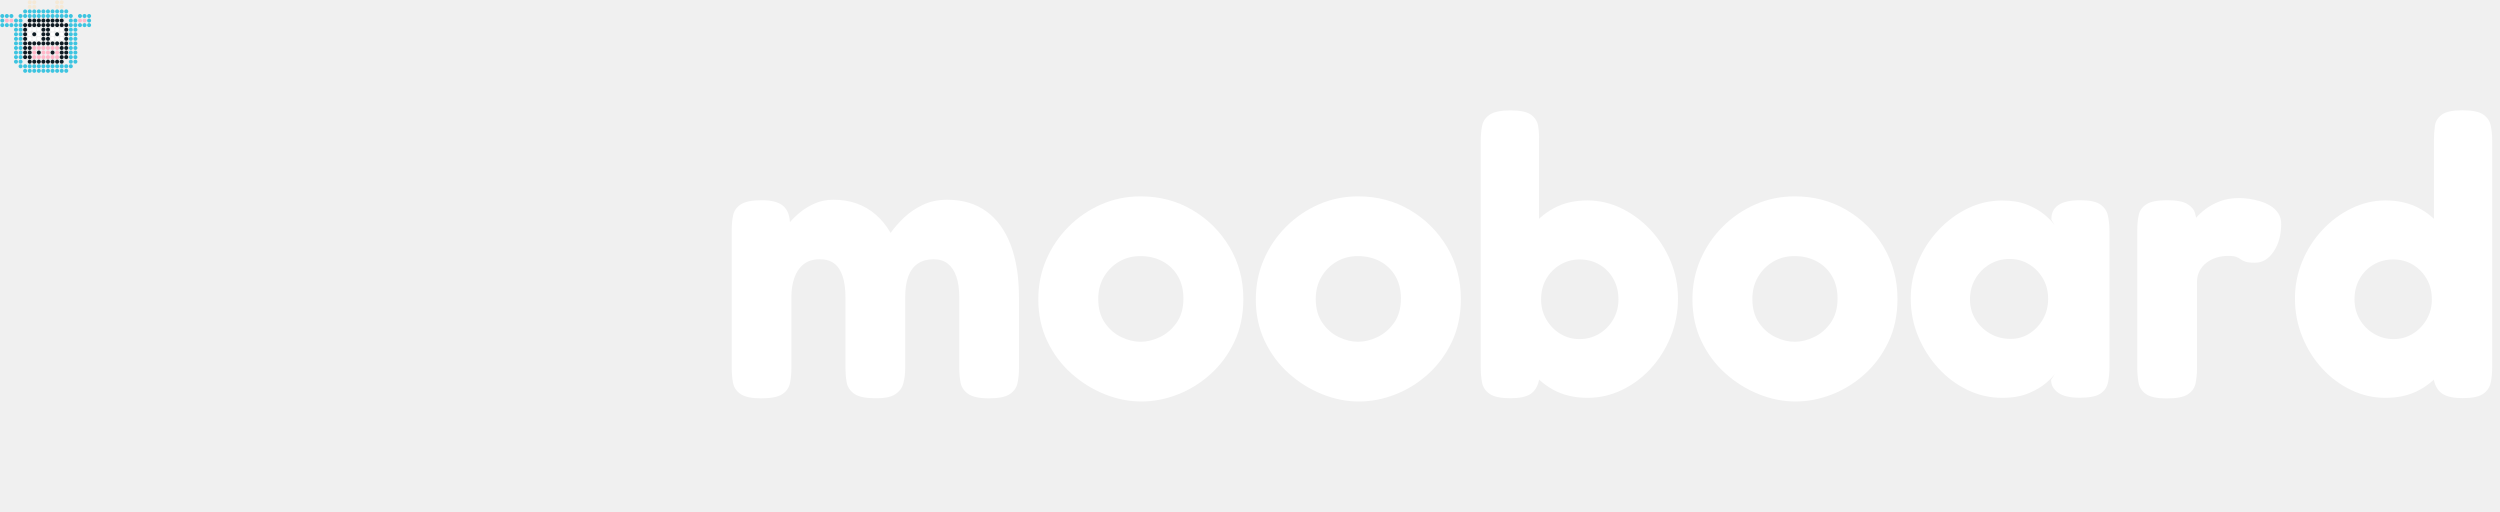
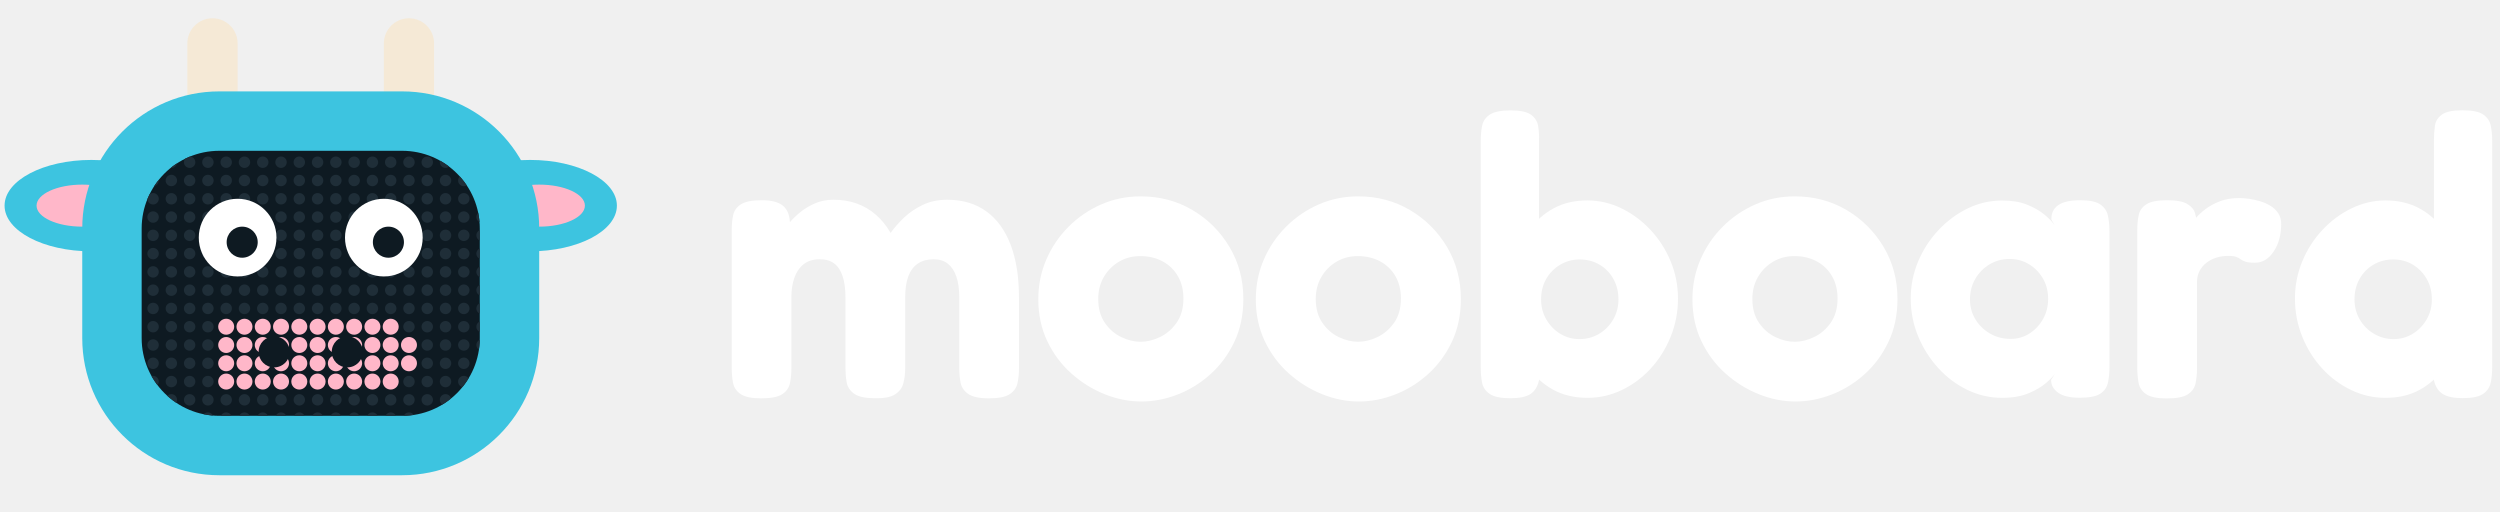
<svg xmlns="http://www.w3.org/2000/svg" viewBox="0 0 547.1 112" role="img" aria-label="MooBoard">
  <svg x="0" y="0" width="136" height="112" viewBox="0 0 136 112">
-     <circle cx="6.5" cy="0.5" r="0.44" fill="#F5E9D6" />
-     <circle cx="7.5" cy="0.5" r="0.44" fill="#F5E9D6" />
-     <circle cx="12.5" cy="0.5" r="0.44" fill="#F5E9D6" />
-     <circle cx="13.5" cy="0.5" r="0.44" fill="#F5E9D6" />
-     <circle cx="6.5" cy="1.5" r="0.44" fill="#F5E9D6" />
-     <circle cx="7.5" cy="1.5" r="0.44" fill="#F5E9D6" />
-     <circle cx="12.5" cy="1.5" r="0.44" fill="#F5E9D6" />
-     <circle cx="13.5" cy="1.5" r="0.44" fill="#F5E9D6" />
-     <circle cx="5.5" cy="2.5" r="0.44" fill="#3DC4E0" />
-     <circle cx="6.5" cy="2.5" r="0.44" fill="#3DC4E0" />
-     <circle cx="7.5" cy="2.5" r="0.44" fill="#3DC4E0" />
-     <circle cx="8.5" cy="2.5" r="0.44" fill="#3DC4E0" />
-     <circle cx="9.5" cy="2.5" r="0.44" fill="#3DC4E0" />
-     <circle cx="10.5" cy="2.5" r="0.44" fill="#3DC4E0" />
-     <circle cx="11.5" cy="2.5" r="0.44" fill="#3DC4E0" />
-     <circle cx="12.5" cy="2.5" r="0.44" fill="#3DC4E0" />
-     <circle cx="13.5" cy="2.5" r="0.44" fill="#3DC4E0" />
-     <circle cx="14.5" cy="2.5" r="0.44" fill="#3DC4E0" />
-     <circle cx="0.5" cy="3.5" r="0.44" fill="#3DC4E0" />
-     <circle cx="1.5" cy="3.5" r="0.44" fill="#3DC4E0" />
-     <circle cx="2.5" cy="3.5" r="0.44" fill="#3DC4E0" />
-     <circle cx="4.5" cy="3.5" r="0.44" fill="#3DC4E0" />
-     <circle cx="5.5" cy="3.5" r="0.44" fill="#3DC4E0" />
-     <circle cx="6.5" cy="3.5" r="0.44" fill="#3DC4E0" />
-     <circle cx="7.5" cy="3.5" r="0.44" fill="#3DC4E0" />
-     <circle cx="8.5" cy="3.5" r="0.44" fill="#3DC4E0" />
-     <circle cx="9.5" cy="3.5" r="0.44" fill="#3DC4E0" />
-     <circle cx="10.5" cy="3.5" r="0.44" fill="#3DC4E0" />
-     <circle cx="11.5" cy="3.5" r="0.44" fill="#3DC4E0" />
-     <circle cx="12.5" cy="3.5" r="0.44" fill="#3DC4E0" />
-     <circle cx="13.5" cy="3.5" r="0.44" fill="#3DC4E0" />
-     <circle cx="14.5" cy="3.5" r="0.44" fill="#3DC4E0" />
-     <circle cx="15.5" cy="3.5" r="0.44" fill="#3DC4E0" />
-     <circle cx="17.5" cy="3.5" r="0.44" fill="#3DC4E0" />
-     <circle cx="18.5" cy="3.5" r="0.44" fill="#3DC4E0" />
-     <circle cx="19.5" cy="3.5" r="0.44" fill="#3DC4E0" />
-     <circle cx="0.5" cy="4.5" r="0.44" fill="#3DC4E0" />
-     <circle cx="1.5" cy="4.5" r="0.44" fill="#FFB7C9" />
-     <circle cx="2.5" cy="4.5" r="0.44" fill="#FFB7C9" />
-     <circle cx="3.5" cy="4.5" r="0.44" fill="#3DC4E0" />
-     <circle cx="4.5" cy="4.5" r="0.44" fill="#3DC4E0" />
-     <circle cx="6.5" cy="4.5" r="0.44" fill="#0E1A22" />
-     <circle cx="7.5" cy="4.5" r="0.44" fill="#0E1A22" />
-     <circle cx="8.5" cy="4.5" r="0.44" fill="#0E1A22" />
-     <circle cx="9.5" cy="4.5" r="0.44" fill="#0E1A22" />
-     <circle cx="10.5" cy="4.5" r="0.44" fill="#0E1A22" />
-     <circle cx="11.5" cy="4.5" r="0.44" fill="#0E1A22" />
-     <circle cx="12.5" cy="4.5" r="0.44" fill="#0E1A22" />
-     <circle cx="13.5" cy="4.5" r="0.44" fill="#0E1A22" />
-     <circle cx="15.5" cy="4.5" r="0.44" fill="#3DC4E0" />
-     <circle cx="16.5" cy="4.5" r="0.44" fill="#3DC4E0" />
-     <circle cx="17.5" cy="4.5" r="0.44" fill="#FFB7C9" />
-     <circle cx="18.5" cy="4.5" r="0.44" fill="#FFB7C9" />
-     <circle cx="19.5" cy="4.5" r="0.44" fill="#3DC4E0" />
-     <circle cx="0.5" cy="5.5" r="0.44" fill="#3DC4E0" />
-     <circle cx="1.5" cy="5.5" r="0.44" fill="#3DC4E0" />
-     <circle cx="2.5" cy="5.5" r="0.44" fill="#3DC4E0" />
-     <circle cx="3.5" cy="5.5" r="0.44" fill="#3DC4E0" />
-     <circle cx="4.5" cy="5.5" r="0.44" fill="#3DC4E0" />
-     <circle cx="5.5" cy="5.5" r="0.44" fill="#0E1A22" />
-     <circle cx="6.5" cy="5.5" r="0.44" fill="#0E1A22" />
-     <circle cx="7.5" cy="5.5" r="0.44" fill="#0E1A22" />
-     <circle cx="8.5" cy="5.5" r="0.44" fill="#0E1A22" />
-     <circle cx="9.5" cy="5.5" r="0.44" fill="#0E1A22" />
-     <circle cx="10.5" cy="5.5" r="0.44" fill="#0E1A22" />
-     <circle cx="11.5" cy="5.5" r="0.44" fill="#0E1A22" />
-     <circle cx="12.5" cy="5.5" r="0.44" fill="#0E1A22" />
-     <circle cx="13.5" cy="5.5" r="0.44" fill="#0E1A22" />
-     <circle cx="14.5" cy="5.5" r="0.44" fill="#0E1A22" />
-     <circle cx="15.5" cy="5.5" r="0.44" fill="#3DC4E0" />
-     <circle cx="16.5" cy="5.5" r="0.44" fill="#3DC4E0" />
-     <circle cx="17.5" cy="5.5" r="0.44" fill="#3DC4E0" />
-     <circle cx="18.5" cy="5.5" r="0.44" fill="#3DC4E0" />
-     <circle cx="19.5" cy="5.5" r="0.44" fill="#3DC4E0" />
-     <circle cx="3.5" cy="6.5" r="0.44" fill="#3DC4E0" />
-     <circle cx="4.5" cy="6.5" r="0.44" fill="#3DC4E0" />
-     <circle cx="5.5" cy="6.5" r="0.44" fill="#0E1A22" />
-     <circle cx="6.5" cy="6.5" r="0.44" fill="#FFFFFF" />
-     <circle cx="7.5" cy="6.5" r="0.44" fill="#FFFFFF" />
-     <circle cx="8.5" cy="6.5" r="0.44" fill="#FFFFFF" />
-     <circle cx="9.5" cy="6.5" r="0.44" fill="#0E1A22" />
-     <circle cx="10.5" cy="6.5" r="0.44" fill="#0E1A22" />
-     <circle cx="11.5" cy="6.5" r="0.44" fill="#FFFFFF" />
-     <circle cx="12.5" cy="6.5" r="0.44" fill="#FFFFFF" />
-     <circle cx="13.5" cy="6.5" r="0.44" fill="#FFFFFF" />
-     <circle cx="14.5" cy="6.5" r="0.44" fill="#0E1A22" />
-     <circle cx="15.5" cy="6.5" r="0.44" fill="#3DC4E0" />
-     <circle cx="16.5" cy="6.5" r="0.44" fill="#3DC4E0" />
-     <circle cx="3.5" cy="7.5" r="0.44" fill="#3DC4E0" />
-     <circle cx="4.5" cy="7.5" r="0.44" fill="#3DC4E0" />
-     <circle cx="5.5" cy="7.5" r="0.44" fill="#0E1A22" />
-     <circle cx="6.5" cy="7.5" r="0.44" fill="#FFFFFF" />
-     <circle class="pupil" cx="7.5" cy="7.5" r="0.44" fill="#0E1A22" />
-     <circle cx="8.5" cy="7.5" r="0.44" fill="#FFFFFF" />
-     <circle cx="9.5" cy="7.5" r="0.44" fill="#0E1A22" />
-     <circle cx="10.5" cy="7.5" r="0.44" fill="#0E1A22" />
-     <circle cx="11.5" cy="7.5" r="0.44" fill="#FFFFFF" />
-     <circle class="pupil" cx="12.5" cy="7.5" r="0.44" fill="#0E1A22" />
-     <circle cx="13.5" cy="7.5" r="0.44" fill="#FFFFFF" />
-     <circle cx="14.5" cy="7.5" r="0.44" fill="#0E1A22" />
-     <circle cx="15.5" cy="7.5" r="0.44" fill="#3DC4E0" />
-     <circle cx="16.5" cy="7.5" r="0.44" fill="#3DC4E0" />
-     <circle cx="3.5" cy="8.5" r="0.44" fill="#3DC4E0" />
-     <circle cx="4.5" cy="8.5" r="0.44" fill="#3DC4E0" />
-     <circle cx="5.5" cy="8.5" r="0.44" fill="#0E1A22" />
-     <circle cx="6.5" cy="8.5" r="0.44" fill="#FFFFFF" />
-     <circle cx="7.5" cy="8.5" r="0.44" fill="#FFFFFF" />
-     <circle cx="8.5" cy="8.5" r="0.44" fill="#FFFFFF" />
-     <circle cx="9.5" cy="8.5" r="0.44" fill="#0E1A22" />
-     <circle cx="10.5" cy="8.5" r="0.44" fill="#0E1A22" />
-     <circle cx="11.5" cy="8.5" r="0.44" fill="#FFFFFF" />
-     <circle cx="12.5" cy="8.5" r="0.44" fill="#FFFFFF" />
-     <circle cx="13.5" cy="8.5" r="0.44" fill="#FFFFFF" />
-     <circle cx="14.5" cy="8.5" r="0.44" fill="#0E1A22" />
-     <circle cx="15.5" cy="8.5" r="0.44" fill="#3DC4E0" />
-     <circle cx="16.5" cy="8.5" r="0.44" fill="#3DC4E0" />
-     <circle cx="3.5" cy="9.5" r="0.44" fill="#3DC4E0" />
-     <circle cx="4.5" cy="9.5" r="0.44" fill="#3DC4E0" />
-     <circle cx="5.5" cy="9.5" r="0.44" fill="#0E1A22" />
-     <circle cx="6.5" cy="9.5" r="0.44" fill="#0E1A22" />
-     <circle cx="7.5" cy="9.5" r="0.44" fill="#0E1A22" />
-     <circle cx="8.5" cy="9.5" r="0.44" fill="#0E1A22" />
-     <circle cx="9.5" cy="9.5" r="0.44" fill="#0E1A22" />
-     <circle cx="10.5" cy="9.5" r="0.44" fill="#0E1A22" />
-     <circle cx="11.5" cy="9.5" r="0.44" fill="#0E1A22" />
-     <circle cx="12.5" cy="9.5" r="0.44" fill="#0E1A22" />
-     <circle cx="13.5" cy="9.5" r="0.44" fill="#0E1A22" />
-     <circle cx="14.5" cy="9.5" r="0.44" fill="#0E1A22" />
-     <circle cx="15.5" cy="9.5" r="0.44" fill="#3DC4E0" />
-     <circle cx="16.5" cy="9.5" r="0.44" fill="#3DC4E0" />
-     <circle cx="3.5" cy="10.5" r="0.44" fill="#3DC4E0" />
-     <circle cx="4.5" cy="10.5" r="0.44" fill="#3DC4E0" />
-     <circle cx="5.5" cy="10.5" r="0.44" fill="#0E1A22" />
-     <circle cx="6.5" cy="10.5" r="0.44" fill="#0E1A22" />
-     <circle cx="7.5" cy="10.5" r="0.44" fill="#FFB7C9" />
-     <circle cx="8.5" cy="10.5" r="0.44" fill="#FFB7C9" />
-     <circle cx="9.5" cy="10.5" r="0.44" fill="#FFB7C9" />
-     <circle cx="10.5" cy="10.5" r="0.44" fill="#FFB7C9" />
-     <circle cx="11.5" cy="10.5" r="0.44" fill="#FFB7C9" />
-     <circle cx="12.5" cy="10.5" r="0.44" fill="#FFB7C9" />
-     <circle cx="13.5" cy="10.5" r="0.44" fill="#0E1A22" />
-     <circle cx="14.5" cy="10.5" r="0.44" fill="#0E1A22" />
-     <circle cx="15.5" cy="10.5" r="0.44" fill="#3DC4E0" />
-     <circle cx="16.5" cy="10.5" r="0.44" fill="#3DC4E0" />
-     <circle cx="3.5" cy="11.5" r="0.44" fill="#3DC4E0" />
-     <circle cx="4.5" cy="11.5" r="0.44" fill="#3DC4E0" />
-     <circle cx="5.5" cy="11.5" r="0.44" fill="#0E1A22" />
-     <circle cx="6.5" cy="11.5" r="0.44" fill="#0E1A22" />
-     <circle cx="7.5" cy="11.5" r="0.44" fill="#FFB7C9" />
-     <circle cx="8.5" cy="11.5" r="0.44" fill="#0E1A22" />
-     <circle cx="9.5" cy="11.5" r="0.44" fill="#FFB7C9" />
-     <circle cx="10.5" cy="11.5" r="0.44" fill="#FFB7C9" />
-     <circle cx="11.5" cy="11.5" r="0.44" fill="#0E1A22" />
-     <circle cx="12.5" cy="11.5" r="0.44" fill="#FFB7C9" />
-     <circle cx="13.5" cy="11.5" r="0.44" fill="#0E1A22" />
-     <circle cx="14.5" cy="11.5" r="0.44" fill="#0E1A22" />
-     <circle cx="15.5" cy="11.5" r="0.44" fill="#3DC4E0" />
-     <circle cx="16.5" cy="11.5" r="0.44" fill="#3DC4E0" />
-     <circle cx="3.5" cy="12.5" r="0.44" fill="#3DC4E0" />
-     <circle cx="4.5" cy="12.5" r="0.44" fill="#3DC4E0" />
-     <circle cx="5.5" cy="12.5" r="0.44" fill="#0E1A22" />
-     <circle cx="6.5" cy="12.5" r="0.44" fill="#0E1A22" />
-     <circle cx="7.5" cy="12.5" r="0.44" fill="#FFB7C9" />
-     <circle cx="8.5" cy="12.5" r="0.44" fill="#FFB7C9" />
-     <circle cx="9.5" cy="12.5" r="0.44" fill="#FFB7C9" />
-     <circle cx="10.5" cy="12.5" r="0.44" fill="#FFB7C9" />
-     <circle cx="11.5" cy="12.5" r="0.44" fill="#FFB7C9" />
-     <circle cx="12.5" cy="12.5" r="0.44" fill="#FFB7C9" />
-     <circle cx="13.5" cy="12.5" r="0.44" fill="#0E1A22" />
-     <circle cx="14.5" cy="12.5" r="0.44" fill="#0E1A22" />
-     <circle cx="15.5" cy="12.5" r="0.44" fill="#3DC4E0" />
-     <circle cx="16.5" cy="12.5" r="0.44" fill="#3DC4E0" />
-     <circle cx="3.5" cy="13.5" r="0.44" fill="#3DC4E0" />
-     <circle cx="4.5" cy="13.5" r="0.44" fill="#3DC4E0" />
-     <circle cx="6.5" cy="13.5" r="0.44" fill="#0E1A22" />
-     <circle cx="7.5" cy="13.5" r="0.44" fill="#0E1A22" />
-     <circle cx="8.5" cy="13.5" r="0.44" fill="#0E1A22" />
-     <circle cx="9.5" cy="13.5" r="0.44" fill="#0E1A22" />
-     <circle cx="10.5" cy="13.5" r="0.44" fill="#0E1A22" />
-     <circle cx="11.5" cy="13.5" r="0.44" fill="#0E1A22" />
-     <circle cx="12.5" cy="13.5" r="0.44" fill="#0E1A22" />
-     <circle cx="13.5" cy="13.5" r="0.44" fill="#0E1A22" />
-     <circle cx="15.5" cy="13.5" r="0.44" fill="#3DC4E0" />
-     <circle cx="16.5" cy="13.5" r="0.44" fill="#3DC4E0" />
-     <circle cx="4.5" cy="14.5" r="0.44" fill="#3DC4E0" />
-     <circle cx="5.5" cy="14.5" r="0.44" fill="#3DC4E0" />
-     <circle cx="6.5" cy="14.5" r="0.44" fill="#3DC4E0" />
-     <circle cx="7.5" cy="14.5" r="0.44" fill="#3DC4E0" />
-     <circle cx="8.5" cy="14.5" r="0.44" fill="#3DC4E0" />
-     <circle cx="9.5" cy="14.5" r="0.44" fill="#3DC4E0" />
-     <circle cx="10.5" cy="14.5" r="0.44" fill="#3DC4E0" />
-     <circle cx="11.5" cy="14.5" r="0.44" fill="#3DC4E0" />
-     <circle cx="12.5" cy="14.5" r="0.44" fill="#3DC4E0" />
-     <circle cx="13.5" cy="14.5" r="0.44" fill="#3DC4E0" />
-     <circle cx="14.5" cy="14.5" r="0.44" fill="#3DC4E0" />
-     <circle cx="15.5" cy="14.5" r="0.44" fill="#3DC4E0" />
-     <circle cx="5.5" cy="15.5" r="0.44" fill="#3DC4E0" />
-     <circle cx="6.5" cy="15.5" r="0.44" fill="#3DC4E0" />
-     <circle cx="7.5" cy="15.5" r="0.44" fill="#3DC4E0" />
-     <circle cx="8.5" cy="15.5" r="0.44" fill="#3DC4E0" />
-     <circle cx="9.5" cy="15.5" r="0.44" fill="#3DC4E0" />
-     <circle cx="10.5" cy="15.5" r="0.44" fill="#3DC4E0" />
-     <circle cx="11.5" cy="15.5" r="0.44" fill="#3DC4E0" />
-     <circle cx="12.5" cy="15.5" r="0.44" fill="#3DC4E0" />
-     <circle cx="13.5" cy="15.5" r="0.44" fill="#3DC4E0" />
-     <circle cx="14.5" cy="15.5" r="0.44" fill="#3DC4E0" />
+     <rect x="41" y="4" width="11" height="24" rx="5.5" fill="#F5E9D6" />
+     <rect x="84" y="4" width="11" height="24" rx="5.5" fill="#F5E9D6" />
+     <ellipse cx="20" cy="45" rx="19" ry="10" fill="#3DC4E0" />
+     <ellipse cx="18" cy="45" rx="10" ry="4.6" fill="#FFB7C9" />
+     <ellipse cx="116" cy="45" rx="19" ry="10" fill="#3DC4E0" />
+     <ellipse cx="118" cy="45" rx="10" ry="4.6" fill="#FFB7C9" />
+     <rect x="18" y="20" width="100" height="84" rx="30" fill="#3DC4E0" />
+     <clipPath id="f">
+       <rect x="31" y="33" width="74" height="58" rx="17" />
+     </clipPath>
+     <rect x="31" y="33" width="74" height="58" rx="17" fill="#0E1A22" />
+     <g clip-path="url(#f)">
+       <circle cx="33.5" cy="35.5" r="1.25" fill="#1F2E38" />
+       <circle cx="37.5" cy="35.5" r="1.25" fill="#1F2E38" />
+       <circle cx="41.5" cy="35.5" r="1.25" fill="#1F2E38" />
+       <circle cx="45.5" cy="35.5" r="1.25" fill="#1F2E38" />
+       <circle cx="49.5" cy="35.5" r="1.25" fill="#1F2E38" />
+       <circle cx="53.5" cy="35.5" r="1.25" fill="#1F2E38" />
+       <circle cx="57.5" cy="35.5" r="1.25" fill="#1F2E38" />
+       <circle cx="61.5" cy="35.5" r="1.25" fill="#1F2E38" />
+       <circle cx="65.5" cy="35.5" r="1.25" fill="#1F2E38" />
+       <circle cx="69.5" cy="35.5" r="1.25" fill="#1F2E38" />
+       <circle cx="73.5" cy="35.5" r="1.25" fill="#1F2E38" />
+       <circle cx="77.5" cy="35.5" r="1.25" fill="#1F2E38" />
+       <circle cx="81.5" cy="35.5" r="1.25" fill="#1F2E38" />
+       <circle cx="85.5" cy="35.5" r="1.25" fill="#1F2E38" />
+       <circle cx="89.5" cy="35.5" r="1.25" fill="#1F2E38" />
+       <circle cx="93.5" cy="35.5" r="1.25" fill="#1F2E38" />
+       <circle cx="97.5" cy="35.5" r="1.25" fill="#1F2E38" />
+       <circle cx="101.5" cy="35.5" r="1.25" fill="#1F2E38" />
+       <circle cx="105.5" cy="35.5" r="1.25" fill="#1F2E38" />
+       <circle cx="33.5" cy="39.5" r="1.25" fill="#1F2E38" />
+       <circle cx="37.5" cy="39.5" r="1.25" fill="#1F2E38" />
+       <circle cx="41.5" cy="39.5" r="1.25" fill="#1F2E38" />
+       <circle cx="45.5" cy="39.5" r="1.25" fill="#1F2E38" />
+       <circle cx="49.5" cy="39.5" r="1.25" fill="#1F2E38" />
+       <circle cx="53.5" cy="39.5" r="1.25" fill="#1F2E38" />
+       <circle cx="57.5" cy="39.5" r="1.25" fill="#1F2E38" />
+       <circle cx="61.5" cy="39.5" r="1.25" fill="#1F2E38" />
+       <circle cx="65.5" cy="39.5" r="1.25" fill="#1F2E38" />
+       <circle cx="69.5" cy="39.5" r="1.25" fill="#1F2E38" />
+       <circle cx="73.5" cy="39.5" r="1.25" fill="#1F2E38" />
+       <circle cx="77.5" cy="39.5" r="1.25" fill="#1F2E38" />
+       <circle cx="81.5" cy="39.5" r="1.25" fill="#1F2E38" />
+       <circle cx="85.5" cy="39.5" r="1.25" fill="#1F2E38" />
+       <circle cx="89.5" cy="39.5" r="1.25" fill="#1F2E38" />
+       <circle cx="93.5" cy="39.5" r="1.25" fill="#1F2E38" />
+       <circle cx="97.5" cy="39.5" r="1.25" fill="#1F2E38" />
+       <circle cx="101.5" cy="39.5" r="1.25" fill="#1F2E38" />
+       <circle cx="105.5" cy="39.5" r="1.25" fill="#1F2E38" />
+       <circle cx="33.5" cy="43.5" r="1.25" fill="#1F2E38" />
+       <circle cx="37.5" cy="43.5" r="1.25" fill="#1F2E38" />
+       <circle cx="41.5" cy="43.5" r="1.25" fill="#1F2E38" />
+       <circle cx="45.5" cy="43.5" r="1.25" fill="#1F2E38" />
+       <circle cx="49.5" cy="43.5" r="1.25" fill="#1F2E38" />
+       <circle cx="53.5" cy="43.5" r="1.25" fill="#1F2E38" />
+       <circle cx="57.5" cy="43.5" r="1.25" fill="#1F2E38" />
+       <circle cx="61.5" cy="43.5" r="1.25" fill="#1F2E38" />
+       <circle cx="65.5" cy="43.5" r="1.25" fill="#1F2E38" />
+       <circle cx="69.5" cy="43.5" r="1.25" fill="#1F2E38" />
+       <circle cx="73.5" cy="43.5" r="1.25" fill="#1F2E38" />
+       <circle cx="77.5" cy="43.5" r="1.25" fill="#1F2E38" />
+       <circle cx="81.5" cy="43.5" r="1.25" fill="#1F2E38" />
+       <circle cx="85.5" cy="43.5" r="1.25" fill="#1F2E38" />
+       <circle cx="89.5" cy="43.5" r="1.25" fill="#1F2E38" />
+       <circle cx="93.5" cy="43.5" r="1.25" fill="#1F2E38" />
+       <circle cx="97.5" cy="43.5" r="1.25" fill="#1F2E38" />
+       <circle cx="101.5" cy="43.5" r="1.25" fill="#1F2E38" />
+       <circle cx="105.5" cy="43.5" r="1.25" fill="#1F2E38" />
+       <circle cx="33.5" cy="47.5" r="1.25" fill="#1F2E38" />
+       <circle cx="37.5" cy="47.5" r="1.25" fill="#1F2E38" />
+       <circle cx="41.5" cy="47.5" r="1.25" fill="#1F2E38" />
+       <circle cx="45.5" cy="47.5" r="1.25" fill="#1F2E38" />
+       <circle cx="49.5" cy="47.5" r="1.25" fill="#1F2E38" />
+       <circle cx="53.5" cy="47.5" r="1.25" fill="#1F2E38" />
+       <circle cx="57.5" cy="47.5" r="1.25" fill="#1F2E38" />
+       <circle cx="61.5" cy="47.5" r="1.25" fill="#1F2E38" />
+       <circle cx="65.5" cy="47.5" r="1.25" fill="#1F2E38" />
+       <circle cx="69.5" cy="47.5" r="1.25" fill="#1F2E38" />
+       <circle cx="73.5" cy="47.5" r="1.25" fill="#1F2E38" />
+       <circle cx="77.5" cy="47.5" r="1.25" fill="#1F2E38" />
+       <circle cx="81.5" cy="47.5" r="1.25" fill="#1F2E38" />
+       <circle cx="85.5" cy="47.5" r="1.25" fill="#1F2E38" />
+       <circle cx="89.5" cy="47.5" r="1.25" fill="#1F2E38" />
+       <circle cx="93.5" cy="47.5" r="1.25" fill="#1F2E38" />
+       <circle cx="97.5" cy="47.5" r="1.25" fill="#1F2E38" />
+       <circle cx="101.5" cy="47.5" r="1.25" fill="#1F2E38" />
+       <circle cx="105.5" cy="47.5" r="1.25" fill="#1F2E38" />
+       <circle cx="33.5" cy="51.5" r="1.25" fill="#1F2E38" />
+       <circle cx="37.5" cy="51.5" r="1.25" fill="#1F2E38" />
+       <circle cx="41.5" cy="51.5" r="1.25" fill="#1F2E38" />
+       <circle cx="45.5" cy="51.5" r="1.25" fill="#1F2E38" />
+       <circle cx="49.5" cy="51.5" r="1.25" fill="#1F2E38" />
+       <circle cx="53.5" cy="51.5" r="1.25" fill="#1F2E38" />
+       <circle cx="57.5" cy="51.5" r="1.25" fill="#1F2E38" />
+       <circle cx="61.5" cy="51.5" r="1.25" fill="#1F2E38" />
+       <circle cx="65.5" cy="51.5" r="1.25" fill="#1F2E38" />
+       <circle cx="69.5" cy="51.5" r="1.25" fill="#1F2E38" />
+       <circle cx="73.5" cy="51.5" r="1.25" fill="#1F2E38" />
+       <circle cx="77.5" cy="51.5" r="1.25" fill="#1F2E38" />
+       <circle cx="81.5" cy="51.5" r="1.25" fill="#1F2E38" />
+       <circle cx="85.5" cy="51.5" r="1.25" fill="#1F2E38" />
+       <circle cx="89.5" cy="51.5" r="1.25" fill="#1F2E38" />
+       <circle cx="93.5" cy="51.5" r="1.25" fill="#1F2E38" />
+       <circle cx="97.5" cy="51.5" r="1.25" fill="#1F2E38" />
+       <circle cx="101.5" cy="51.5" r="1.25" fill="#1F2E38" />
+       <circle cx="105.5" cy="51.5" r="1.25" fill="#1F2E38" />
+       <circle cx="33.5" cy="55.5" r="1.25" fill="#1F2E38" />
+       <circle cx="37.5" cy="55.5" r="1.25" fill="#1F2E38" />
+       <circle cx="41.5" cy="55.5" r="1.25" fill="#1F2E38" />
+       <circle cx="45.5" cy="55.5" r="1.25" fill="#1F2E38" />
+       <circle cx="49.5" cy="55.5" r="1.25" fill="#1F2E38" />
+       <circle cx="53.5" cy="55.5" r="1.25" fill="#1F2E38" />
+       <circle cx="57.5" cy="55.5" r="1.25" fill="#1F2E38" />
+       <circle cx="61.5" cy="55.5" r="1.25" fill="#1F2E38" />
+       <circle cx="65.5" cy="55.5" r="1.25" fill="#1F2E38" />
+       <circle cx="69.5" cy="55.5" r="1.25" fill="#1F2E38" />
+       <circle cx="73.5" cy="55.5" r="1.25" fill="#1F2E38" />
+       <circle cx="77.5" cy="55.5" r="1.25" fill="#1F2E38" />
+       <circle cx="81.5" cy="55.5" r="1.25" fill="#1F2E38" />
+       <circle cx="85.5" cy="55.5" r="1.25" fill="#1F2E38" />
+       <circle cx="89.5" cy="55.5" r="1.25" fill="#1F2E38" />
+       <circle cx="93.5" cy="55.5" r="1.25" fill="#1F2E38" />
+       <circle cx="97.5" cy="55.5" r="1.25" fill="#1F2E38" />
+       <circle cx="101.5" cy="55.5" r="1.25" fill="#1F2E38" />
+       <circle cx="105.5" cy="55.5" r="1.25" fill="#1F2E38" />
+       <circle cx="33.5" cy="59.5" r="1.25" fill="#1F2E38" />
+       <circle cx="37.5" cy="59.5" r="1.25" fill="#1F2E38" />
+       <circle cx="41.5" cy="59.5" r="1.25" fill="#1F2E38" />
+       <circle cx="45.5" cy="59.5" r="1.25" fill="#1F2E38" />
+       <circle cx="49.5" cy="59.5" r="1.25" fill="#1F2E38" />
+       <circle cx="53.5" cy="59.5" r="1.25" fill="#1F2E38" />
+       <circle cx="57.5" cy="59.5" r="1.25" fill="#1F2E38" />
+       <circle cx="61.5" cy="59.5" r="1.25" fill="#1F2E38" />
+       <circle cx="65.5" cy="59.5" r="1.25" fill="#1F2E38" />
+       <circle cx="69.5" cy="59.5" r="1.25" fill="#1F2E38" />
+       <circle cx="73.5" cy="59.5" r="1.25" fill="#1F2E38" />
+       <circle cx="77.5" cy="59.5" r="1.25" fill="#1F2E38" />
+       <circle cx="81.5" cy="59.5" r="1.25" fill="#1F2E38" />
+       <circle cx="85.5" cy="59.5" r="1.25" fill="#1F2E38" />
+       <circle cx="89.5" cy="59.5" r="1.25" fill="#1F2E38" />
+       <circle cx="93.5" cy="59.5" r="1.25" fill="#1F2E38" />
+       <circle cx="97.5" cy="59.5" r="1.25" fill="#1F2E38" />
+       <circle cx="101.5" cy="59.5" r="1.25" fill="#1F2E38" />
+       <circle cx="105.5" cy="59.5" r="1.25" fill="#1F2E38" />
+       <circle cx="33.5" cy="63.5" r="1.25" fill="#1F2E38" />
+       <circle cx="37.5" cy="63.5" r="1.25" fill="#1F2E38" />
+       <circle cx="41.5" cy="63.5" r="1.25" fill="#1F2E38" />
+       <circle cx="45.5" cy="63.5" r="1.25" fill="#1F2E38" />
+       <circle cx="49.5" cy="63.5" r="1.25" fill="#1F2E38" />
+       <circle cx="53.5" cy="63.5" r="1.25" fill="#1F2E38" />
+       <circle cx="57.5" cy="63.5" r="1.25" fill="#1F2E38" />
+       <circle cx="61.5" cy="63.5" r="1.25" fill="#1F2E38" />
+       <circle cx="65.5" cy="63.5" r="1.25" fill="#1F2E38" />
+       <circle cx="69.5" cy="63.5" r="1.25" fill="#1F2E38" />
+       <circle cx="73.5" cy="63.5" r="1.25" fill="#1F2E38" />
+       <circle cx="77.5" cy="63.5" r="1.25" fill="#1F2E38" />
+       <circle cx="81.5" cy="63.5" r="1.25" fill="#1F2E38" />
+       <circle cx="85.5" cy="63.5" r="1.25" fill="#1F2E38" />
+       <circle cx="89.5" cy="63.5" r="1.25" fill="#1F2E38" />
+       <circle cx="93.5" cy="63.5" r="1.25" fill="#1F2E38" />
+       <circle cx="97.5" cy="63.5" r="1.25" fill="#1F2E38" />
+       <circle cx="101.5" cy="63.5" r="1.25" fill="#1F2E38" />
+       <circle cx="105.5" cy="63.5" r="1.25" fill="#1F2E38" />
+       <circle cx="33.5" cy="67.5" r="1.25" fill="#1F2E38" />
+       <circle cx="37.5" cy="67.5" r="1.25" fill="#1F2E38" />
+       <circle cx="41.5" cy="67.5" r="1.25" fill="#1F2E38" />
+       <circle cx="45.5" cy="67.5" r="1.25" fill="#1F2E38" />
+       <circle cx="49.5" cy="67.5" r="1.25" fill="#1F2E38" />
+       <circle cx="53.5" cy="67.5" r="1.25" fill="#1F2E38" />
+       <circle cx="57.5" cy="67.5" r="1.25" fill="#1F2E38" />
+       <circle cx="61.5" cy="67.5" r="1.25" fill="#1F2E38" />
+       <circle cx="65.5" cy="67.5" r="1.25" fill="#1F2E38" />
+       <circle cx="69.5" cy="67.5" r="1.25" fill="#1F2E38" />
+       <circle cx="73.5" cy="67.5" r="1.25" fill="#1F2E38" />
+       <circle cx="77.5" cy="67.5" r="1.25" fill="#1F2E38" />
+       <circle cx="81.5" cy="67.5" r="1.25" fill="#1F2E38" />
+       <circle cx="85.5" cy="67.5" r="1.25" fill="#1F2E38" />
+       <circle cx="89.5" cy="67.5" r="1.25" fill="#1F2E38" />
+       <circle cx="93.5" cy="67.5" r="1.25" fill="#1F2E38" />
+       <circle cx="97.5" cy="67.5" r="1.25" fill="#1F2E38" />
+       <circle cx="101.5" cy="67.5" r="1.25" fill="#1F2E38" />
+       <circle cx="105.5" cy="67.5" r="1.25" fill="#1F2E38" />
+       <circle cx="33.5" cy="71.5" r="1.25" fill="#1F2E38" />
+       <circle cx="37.5" cy="71.5" r="1.25" fill="#1F2E38" />
+       <circle cx="41.5" cy="71.5" r="1.25" fill="#1F2E38" />
+       <circle cx="45.5" cy="71.5" r="1.25" fill="#1F2E38" />
+       <circle cx="49.5" cy="71.5" r="1.75" fill="#FFB7C9" />
+       <circle cx="53.5" cy="71.5" r="1.75" fill="#FFB7C9" />
+       <circle cx="57.5" cy="71.5" r="1.75" fill="#FFB7C9" />
+       <circle cx="61.5" cy="71.5" r="1.75" fill="#FFB7C9" />
+       <circle cx="65.5" cy="71.5" r="1.75" fill="#FFB7C9" />
+       <circle cx="69.5" cy="71.5" r="1.75" fill="#FFB7C9" />
+       <circle cx="73.5" cy="71.5" r="1.75" fill="#FFB7C9" />
+       <circle cx="77.5" cy="71.5" r="1.75" fill="#FFB7C9" />
+       <circle cx="81.5" cy="71.5" r="1.75" fill="#FFB7C9" />
+       <circle cx="85.5" cy="71.5" r="1.75" fill="#FFB7C9" />
+       <circle cx="89.5" cy="71.5" r="1.25" fill="#1F2E38" />
+       <circle cx="93.5" cy="71.5" r="1.25" fill="#1F2E38" />
+       <circle cx="97.5" cy="71.5" r="1.25" fill="#1F2E38" />
+       <circle cx="101.5" cy="71.5" r="1.25" fill="#1F2E38" />
+       <circle cx="105.5" cy="71.5" r="1.25" fill="#1F2E38" />
+       <circle cx="33.5" cy="75.5" r="1.25" fill="#1F2E38" />
+       <circle cx="37.5" cy="75.5" r="1.25" fill="#1F2E38" />
+       <circle cx="41.5" cy="75.5" r="1.25" fill="#1F2E38" />
+       <circle cx="45.5" cy="75.5" r="1.25" fill="#1F2E38" />
+       <circle cx="49.5" cy="75.5" r="1.75" fill="#FFB7C9" />
+       <circle cx="53.5" cy="75.5" r="1.75" fill="#FFB7C9" />
+       <circle cx="57.5" cy="75.5" r="1.75" fill="#FFB7C9" />
+       <circle cx="61.5" cy="75.5" r="1.75" fill="#FFB7C9" />
+       <circle cx="65.5" cy="75.5" r="1.75" fill="#FFB7C9" />
+       <circle cx="69.5" cy="75.5" r="1.75" fill="#FFB7C9" />
+       <circle cx="73.5" cy="75.5" r="1.75" fill="#FFB7C9" />
+       <circle cx="77.5" cy="75.5" r="1.75" fill="#FFB7C9" />
+       <circle cx="81.5" cy="75.5" r="1.75" fill="#FFB7C9" />
+       <circle cx="85.5" cy="75.5" r="1.75" fill="#FFB7C9" />
+       <circle cx="89.5" cy="75.5" r="1.75" fill="#FFB7C9" />
+       <circle cx="93.5" cy="75.5" r="1.25" fill="#1F2E38" />
+       <circle cx="97.5" cy="75.5" r="1.25" fill="#1F2E38" />
+       <circle cx="101.5" cy="75.5" r="1.25" fill="#1F2E38" />
+       <circle cx="105.5" cy="75.5" r="1.25" fill="#1F2E38" />
+       <circle cx="33.5" cy="79.5" r="1.25" fill="#1F2E38" />
+       <circle cx="37.5" cy="79.5" r="1.25" fill="#1F2E38" />
+       <circle cx="41.5" cy="79.5" r="1.25" fill="#1F2E38" />
+       <circle cx="45.5" cy="79.5" r="1.25" fill="#1F2E38" />
+       <circle cx="49.5" cy="79.5" r="1.75" fill="#FFB7C9" />
+       <circle cx="53.5" cy="79.5" r="1.75" fill="#FFB7C9" />
+       <circle cx="57.5" cy="79.5" r="1.75" fill="#FFB7C9" />
+       <circle cx="61.5" cy="79.5" r="1.75" fill="#FFB7C9" />
+       <circle cx="65.5" cy="79.5" r="1.75" fill="#FFB7C9" />
+       <circle cx="69.5" cy="79.5" r="1.75" fill="#FFB7C9" />
+       <circle cx="73.5" cy="79.5" r="1.75" fill="#FFB7C9" />
+       <circle cx="77.5" cy="79.5" r="1.75" fill="#FFB7C9" />
+       <circle cx="81.5" cy="79.5" r="1.75" fill="#FFB7C9" />
+       <circle cx="85.5" cy="79.5" r="1.75" fill="#FFB7C9" />
+       <circle cx="89.5" cy="79.5" r="1.75" fill="#FFB7C9" />
+       <circle cx="93.5" cy="79.5" r="1.25" fill="#1F2E38" />
+       <circle cx="97.5" cy="79.5" r="1.25" fill="#1F2E38" />
+       <circle cx="101.5" cy="79.5" r="1.25" fill="#1F2E38" />
+       <circle cx="105.5" cy="79.5" r="1.25" fill="#1F2E38" />
+       <circle cx="33.5" cy="83.5" r="1.25" fill="#1F2E38" />
+       <circle cx="37.5" cy="83.5" r="1.25" fill="#1F2E38" />
+       <circle cx="41.5" cy="83.5" r="1.25" fill="#1F2E38" />
+       <circle cx="45.5" cy="83.5" r="1.25" fill="#1F2E38" />
+       <circle cx="49.5" cy="83.5" r="1.75" fill="#FFB7C9" />
+       <circle cx="53.5" cy="83.5" r="1.75" fill="#FFB7C9" />
+       <circle cx="57.5" cy="83.5" r="1.75" fill="#FFB7C9" />
+       <circle cx="61.5" cy="83.5" r="1.75" fill="#FFB7C9" />
+       <circle cx="65.5" cy="83.5" r="1.75" fill="#FFB7C9" />
+       <circle cx="69.5" cy="83.5" r="1.75" fill="#FFB7C9" />
+       <circle cx="73.5" cy="83.5" r="1.75" fill="#FFB7C9" />
+       <circle cx="77.5" cy="83.5" r="1.75" fill="#FFB7C9" />
+       <circle cx="81.5" cy="83.5" r="1.75" fill="#FFB7C9" />
+       <circle cx="85.5" cy="83.5" r="1.75" fill="#FFB7C9" />
+       <circle cx="89.5" cy="83.5" r="1.25" fill="#1F2E38" />
+       <circle cx="93.5" cy="83.5" r="1.25" fill="#1F2E38" />
+       <circle cx="97.5" cy="83.5" r="1.25" fill="#1F2E38" />
+       <circle cx="101.5" cy="83.5" r="1.25" fill="#1F2E38" />
+       <circle cx="105.5" cy="83.5" r="1.25" fill="#1F2E38" />
+       <circle cx="33.5" cy="87.5" r="1.25" fill="#1F2E38" />
+       <circle cx="37.5" cy="87.5" r="1.25" fill="#1F2E38" />
+       <circle cx="41.5" cy="87.5" r="1.25" fill="#1F2E38" />
+       <circle cx="45.5" cy="87.5" r="1.25" fill="#1F2E38" />
+       <circle cx="49.5" cy="87.5" r="1.25" fill="#1F2E38" />
+       <circle cx="53.5" cy="87.5" r="1.25" fill="#1F2E38" />
+       <circle cx="57.5" cy="87.5" r="1.25" fill="#1F2E38" />
+       <circle cx="61.5" cy="87.5" r="1.25" fill="#1F2E38" />
+       <circle cx="65.5" cy="87.5" r="1.25" fill="#1F2E38" />
+       <circle cx="69.5" cy="87.5" r="1.25" fill="#1F2E38" />
+       <circle cx="73.5" cy="87.5" r="1.25" fill="#1F2E38" />
+       <circle cx="77.5" cy="87.5" r="1.25" fill="#1F2E38" />
+       <circle cx="81.5" cy="87.5" r="1.25" fill="#1F2E38" />
+       <circle cx="85.5" cy="87.5" r="1.25" fill="#1F2E38" />
+       <circle cx="89.5" cy="87.5" r="1.25" fill="#1F2E38" />
+       <circle cx="93.5" cy="87.5" r="1.25" fill="#1F2E38" />
+       <circle cx="97.5" cy="87.5" r="1.25" fill="#1F2E38" />
+       <circle cx="101.5" cy="87.5" r="1.25" fill="#1F2E38" />
+       <circle cx="105.5" cy="87.5" r="1.25" fill="#1F2E38" />
+       <circle cx="33.5" cy="91.5" r="1.25" fill="#1F2E38" />
+       <circle cx="37.5" cy="91.5" r="1.25" fill="#1F2E38" />
+       <circle cx="41.5" cy="91.5" r="1.25" fill="#1F2E38" />
+       <circle cx="45.5" cy="91.5" r="1.25" fill="#1F2E38" />
+       <circle cx="49.5" cy="91.5" r="1.25" fill="#1F2E38" />
+       <circle cx="53.5" cy="91.5" r="1.25" fill="#1F2E38" />
+       <circle cx="57.5" cy="91.5" r="1.25" fill="#1F2E38" />
+       <circle cx="61.5" cy="91.5" r="1.25" fill="#1F2E38" />
+       <circle cx="65.5" cy="91.5" r="1.25" fill="#1F2E38" />
+       <circle cx="69.5" cy="91.5" r="1.25" fill="#1F2E38" />
+       <circle cx="73.5" cy="91.5" r="1.25" fill="#1F2E38" />
+       <circle cx="77.5" cy="91.5" r="1.25" fill="#1F2E38" />
+       <circle cx="81.5" cy="91.5" r="1.25" fill="#1F2E38" />
+       <circle cx="85.5" cy="91.5" r="1.25" fill="#1F2E38" />
+       <circle cx="89.5" cy="91.5" r="1.25" fill="#1F2E38" />
+       <circle cx="93.5" cy="91.5" r="1.25" fill="#1F2E38" />
+       <circle cx="97.5" cy="91.5" r="1.25" fill="#1F2E38" />
+       <circle cx="101.5" cy="91.5" r="1.25" fill="#1F2E38" />
+       <circle cx="105.5" cy="91.5" r="1.25" fill="#1F2E38" />
+     </g>
+     <circle cx="52" cy="52" r="8.5" fill="#FFFFFF" />
+     <circle class="pupil" cx="53" cy="53" r="3.4" fill="#0E1A22" />
+     <circle cx="84" cy="52" r="8.5" fill="#FFFFFF" />
+     <circle class="pupil" cx="85" cy="53" r="3.4" fill="#0E1A22" />
+     <circle cx="60" cy="77" r="3.4" fill="#0E1A22" />
+     <circle cx="76" cy="77" r="3.4" fill="#0E1A22" />
  </svg>
  <svg x="158.4" y="22.4" width="388.7" height="67.2" viewBox="0 0 4483 775">
    <g fill="#FFFFFF">
      <path transform="translate(-19.75,737.75) scale(1,-1)" d="M114 -9.25Q77.75 -9.25 62.0 1.625Q46.25 12.5 43.0 29.875Q39.75 47.25 39.75 66.5V416.75Q39.75 436.5 43.375 453.25Q47 470 62.875 480.375Q78.75 490.75 115.75 490.75Q153 490.75 169.875 476.125Q186.75 461.5 186.75 428.75L174 417.5Q176.25 422.75 186.0 434.625Q195.75 446.5 211.875 459.875Q228 473.25 249.375 482.625Q270.75 492 296.25 492Q328.5 492 355.125 482.5Q381.75 473 403.375 454.25Q425 435.5 440.75 408.25Q454.75 428 474.875 447.125Q495 466.25 522.25 479.125Q549.5 492 583.5 492Q642 492 682.5 462.5Q723 433 743.875 377.75Q764.75 322.5 764.75 244.75V66.25Q764.75 47 761.125 29.625Q757.5 12.25 741.75 1.5Q726 -9.25 688.75 -9.25Q652.25 -9.25 636.375 2.0Q620.5 13.25 617.25 30.625Q614 48 614 67.25V245.75Q614 276.5 606.75 297.75Q599.5 319 585.375 330.375Q571.25 341.75 549.25 341.75Q526 341.75 509.875 331.125Q493.75 320.5 485.625 299.25Q477.5 278 477.5 245V66Q477.5 46.25 472.875 28.625Q468.25 11 451.625 0.5Q435 -10 398.5 -9Q363.25 -8.5 348.0 2.875Q332.75 14.25 329.75 31.5Q326.75 48.75 326.75 67.25V245.75Q326.75 276.5 319.875 298.125Q313 319.75 298.875 330.75Q284.75 341.75 262 341.75Q236.5 341.75 220.75 328.875Q205 316 197.625 294.375Q190.25 272.75 190.25 245.75V65.5Q190.25 46.25 186.625 28.875Q183 11.5 167.125 1.125Q151.25 -9.25 114 -9.25Z" />
      <path transform="translate(773.25,737.75) scale(1,-1)" d="M280.75 -17.25Q233.75 -17.25 187.5 1.375Q141.25 20 103.25 54.125Q65.25 88.25 42.875 135.625Q20.5 183 20.5 240.5Q20.5 294.5 40.875 341.375Q61.25 388.25 97.0 424.0Q132.75 459.75 179.25 480.125Q225.75 500.5 278.75 500.5Q351 500.5 409.5 466.0Q468 431.5 503.0 372.875Q538 314.25 538 241.5Q538 181.25 515.375 133.5Q492.75 85.75 455.375 52.0Q418 18.25 372.375 0.5Q326.75 -17.25 280.75 -17.25ZM278.75 133.5Q302.75 133.5 327.75 145.5Q352.75 157.5 369.75 181.875Q386.75 206.25 386.75 242.75Q386.75 275 372.875 299.0Q359 323 334.375 336.375Q309.75 349.75 277.75 349.75Q248.25 349.75 224.375 335.75Q200.5 321.75 186.125 297.375Q171.75 273 171.75 241.75Q171.75 205.75 188.375 181.5Q205 157.25 229.75 145.375Q254.5 133.5 278.75 133.5Z" />
      <path transform="translate(1322.25,737.75) scale(1,-1)" d="M280.75 -17.25Q233.75 -17.25 187.5 1.375Q141.25 20 103.25 54.125Q65.25 88.25 42.875 135.625Q20.5 183 20.5 240.5Q20.5 294.5 40.875 341.375Q61.25 388.25 97.0 424.0Q132.75 459.75 179.25 480.125Q225.75 500.5 278.75 500.5Q351 500.5 409.5 466.0Q468 431.5 503.0 372.875Q538 314.25 538 241.5Q538 181.25 515.375 133.5Q492.75 85.75 455.375 52.0Q418 18.25 372.375 0.5Q326.75 -17.25 280.75 -17.25ZM278.75 133.5Q302.75 133.5 327.75 145.5Q352.75 157.5 369.75 181.875Q386.75 206.25 386.75 242.75Q386.75 275 372.875 299.0Q359 323 334.375 336.375Q309.75 349.75 277.75 349.75Q248.25 349.75 224.375 335.75Q200.5 321.75 186.125 297.375Q171.75 273 171.75 241.75Q171.75 205.75 188.375 181.5Q205 157.25 229.75 145.375Q254.5 133.5 278.75 133.5Z" />
      <path transform="translate(1871.25,737.75) scale(1,-1)" d="M308.5 -8Q259.5 -8 222.25 12.375Q185 32.75 160.25 68.0Q135.5 103.25 123.125 148.25Q110.75 193.25 111.5 243.5Q112.25 293 125.0 337.75Q137.75 382.5 162.5 416.75Q187.25 451 223.75 470.625Q260.25 490.25 308.5 490.25Q353.25 490.25 394.375 470.25Q435.5 450.25 467.75 415.75Q500 381.25 518.5 336.625Q537 292 537 242.75Q537 191.75 518.5 146.125Q500 100.5 468.125 65.875Q436.25 31.25 395.125 11.625Q354 -8 308.5 -8ZM288.25 140.25Q315.75 140.25 338.0 153.625Q360.25 167 373.5 189.75Q386.75 212.5 386.75 240.5Q386.75 269.5 373.875 292.375Q361 315.25 338.75 328.25Q316.5 341.25 289 341.25Q261.75 341.25 239.5 327.875Q217.25 314.5 204.375 292.0Q191.5 269.5 191.5 240.5Q191.5 212.5 204.75 189.75Q218 167 239.875 153.625Q261.75 140.25 288.25 140.25ZM114 -9Q77.75 -9 61.875 1.875Q46 12.75 42.625 30.125Q39.25 47.5 39.25 66.75V642.25Q39.25 662.5 42.875 679.5Q46.5 696.5 62.375 707.0Q78.25 717.5 114.5 717.5Q151 717.5 166.0 706.625Q181 695.75 184.0 678.375Q187 661 186.25 641.75V36.25Q181 12.5 164.875 1.75Q148.75 -9 114 -9Z" />
      <path transform="translate(2424.25,737.75) scale(1,-1)" d="M280.75 -17.25Q233.75 -17.25 187.5 1.375Q141.25 20 103.25 54.125Q65.25 88.25 42.875 135.625Q20.5 183 20.5 240.5Q20.5 294.5 40.875 341.375Q61.25 388.25 97.0 424.0Q132.75 459.75 179.25 480.125Q225.75 500.5 278.75 500.5Q351 500.5 409.5 466.0Q468 431.5 503.0 372.875Q538 314.25 538 241.5Q538 181.25 515.375 133.5Q492.75 85.75 455.375 52.0Q418 18.25 372.375 0.5Q326.75 -17.25 280.75 -17.25ZM278.75 133.5Q302.75 133.5 327.75 145.5Q352.75 157.5 369.75 181.875Q386.75 206.25 386.75 242.75Q386.75 275 372.875 299.0Q359 323 334.375 336.375Q309.75 349.75 277.75 349.75Q248.25 349.75 224.375 335.75Q200.5 321.75 186.125 297.375Q171.75 273 171.75 241.75Q171.75 205.75 188.375 181.5Q205 157.25 229.75 145.375Q254.5 133.5 278.75 133.5Z" />
      <path transform="translate(2973.25,737.75) scale(1,-1)" d="M449 -7.75Q411.75 -7.75 394.125 5.25Q376.5 18.25 376.75 37.25L387.25 54Q380.75 44 364.0 29.5Q347.25 15 319.875 3.5Q292.5 -8 253 -8Q207 -8 165.5 12.0Q124 32 91.875 67.25Q59.75 102.5 41.125 147.5Q22.5 192.5 22.5 242.75Q22.5 291.75 41.125 336.125Q59.75 380.5 92.375 415.25Q125 450 166.125 470.0Q207.25 490 253 490Q290.25 490 316.25 479.5Q342.25 469 359.5 454.75Q376.75 440.5 385.75 427.5L377.5 441.75Q376.75 465.5 394.5 478.125Q412.25 490.75 450 490.75Q486.25 490.75 501.5 479.75Q516.75 468.75 520.375 451.0Q524 433.25 524 413.25V68Q524 48.5 520.375 30.875Q516.75 13.25 501.375 2.75Q486 -7.75 449 -7.75ZM274.5 140.75Q300.75 140.75 322.125 154.375Q343.5 168 356.375 190.875Q369.25 213.75 369.25 241.5Q369.25 270.75 356.125 293.25Q343 315.75 321.125 329.125Q299.25 342.5 272.5 342.5Q243.75 342.5 221.125 328.75Q198.5 315 185.25 292.0Q172 269 172 240.25Q172 212.75 185.625 190.25Q199.25 167.75 222.5 154.25Q245.75 140.75 274.5 140.75Z" />
      <path transform="translate(3526.25,737.75) scale(1,-1)" d="M115.5 -9.5Q79.25 -9.5 63.5 1.375Q47.75 12.25 44.5 30.125Q41.25 48 41.25 67.25V416Q41.25 436.25 44.875 453.25Q48.5 470.25 64.25 480.5Q80 490.75 116.5 490.75Q152 490.75 167.5 481.25Q183 471.75 186.75 459.25Q190.5 446.75 190.5 437.75L178.5 431.75Q181 436 189.5 446.25Q198 456.5 213.125 468.125Q228.25 479.75 249.5 488.0Q270.75 496.25 298.75 496.25Q309.5 496.25 323.0 494.375Q336.5 492.5 351.0 488.25Q365.5 484 377.625 476.5Q389.75 469 397.125 457.75Q404.5 446.5 404.5 430.75Q404.5 390 385.625 361.5Q366.75 333 338.25 333Q321.25 333 313.875 335.75Q306.5 338.5 302.375 341.625Q298.25 344.75 291.875 347.5Q285.5 350.25 270.25 350.25Q255.25 350.25 241.375 346.0Q227.5 341.75 216.25 333.25Q205 324.75 198.5 312.375Q192 300 192 284.5V65.25Q192 46 188.375 28.625Q184.75 11.25 168.875 0.875Q153 -9.5 115.5 -9.5Z" />
      <path transform="translate(3939.25,737.75) scale(1,-1)" d="M254.75 -8Q209.5 -8 168.25 11.625Q127 31.25 95.125 65.875Q63.25 100.5 44.75 146.125Q26.25 191.75 26.25 242.75Q26.25 292 44.75 336.625Q63.25 381.25 95.5 415.75Q127.75 450.25 169.0 470.25Q210.25 490.25 254.75 490.25Q303 490.25 339.5 470.625Q376 451 400.75 416.75Q425.5 382.5 438.25 337.75Q451 293 451.75 243.5Q452.5 193.25 440.125 148.25Q427.75 103.25 403.0 68.0Q378.25 32.75 341.375 12.375Q304.5 -8 254.75 -8ZM275 140.25Q301.75 140.25 323.5 153.625Q345.25 167 358.5 189.75Q371.75 212.5 371.75 240.5Q371.75 269.5 358.875 292.0Q346 314.5 324.125 327.875Q302.25 341.25 274.25 341.25Q247 341.25 224.625 328.25Q202.25 315.25 189.375 292.375Q176.5 269.5 176.5 240.5Q176.5 212.5 189.75 189.75Q203 167 225.75 153.625Q248.5 140.25 275 140.25ZM449.5 -8.75Q415.5 -8.75 398.875 2.0Q382.25 12.75 377 36.25V641.75Q377 661.25 379.5 678.625Q382 696 397.125 706.875Q412.25 717.75 448.5 717.75Q485.75 717.75 501.125 707.25Q516.5 696.75 520.25 679.75Q524 662.75 524 642.75V67.25Q524 48 520.375 30.5Q516.75 13 501.375 2.125Q486 -8.75 449.5 -8.75Z" />
    </g>
  </svg>
</svg>
